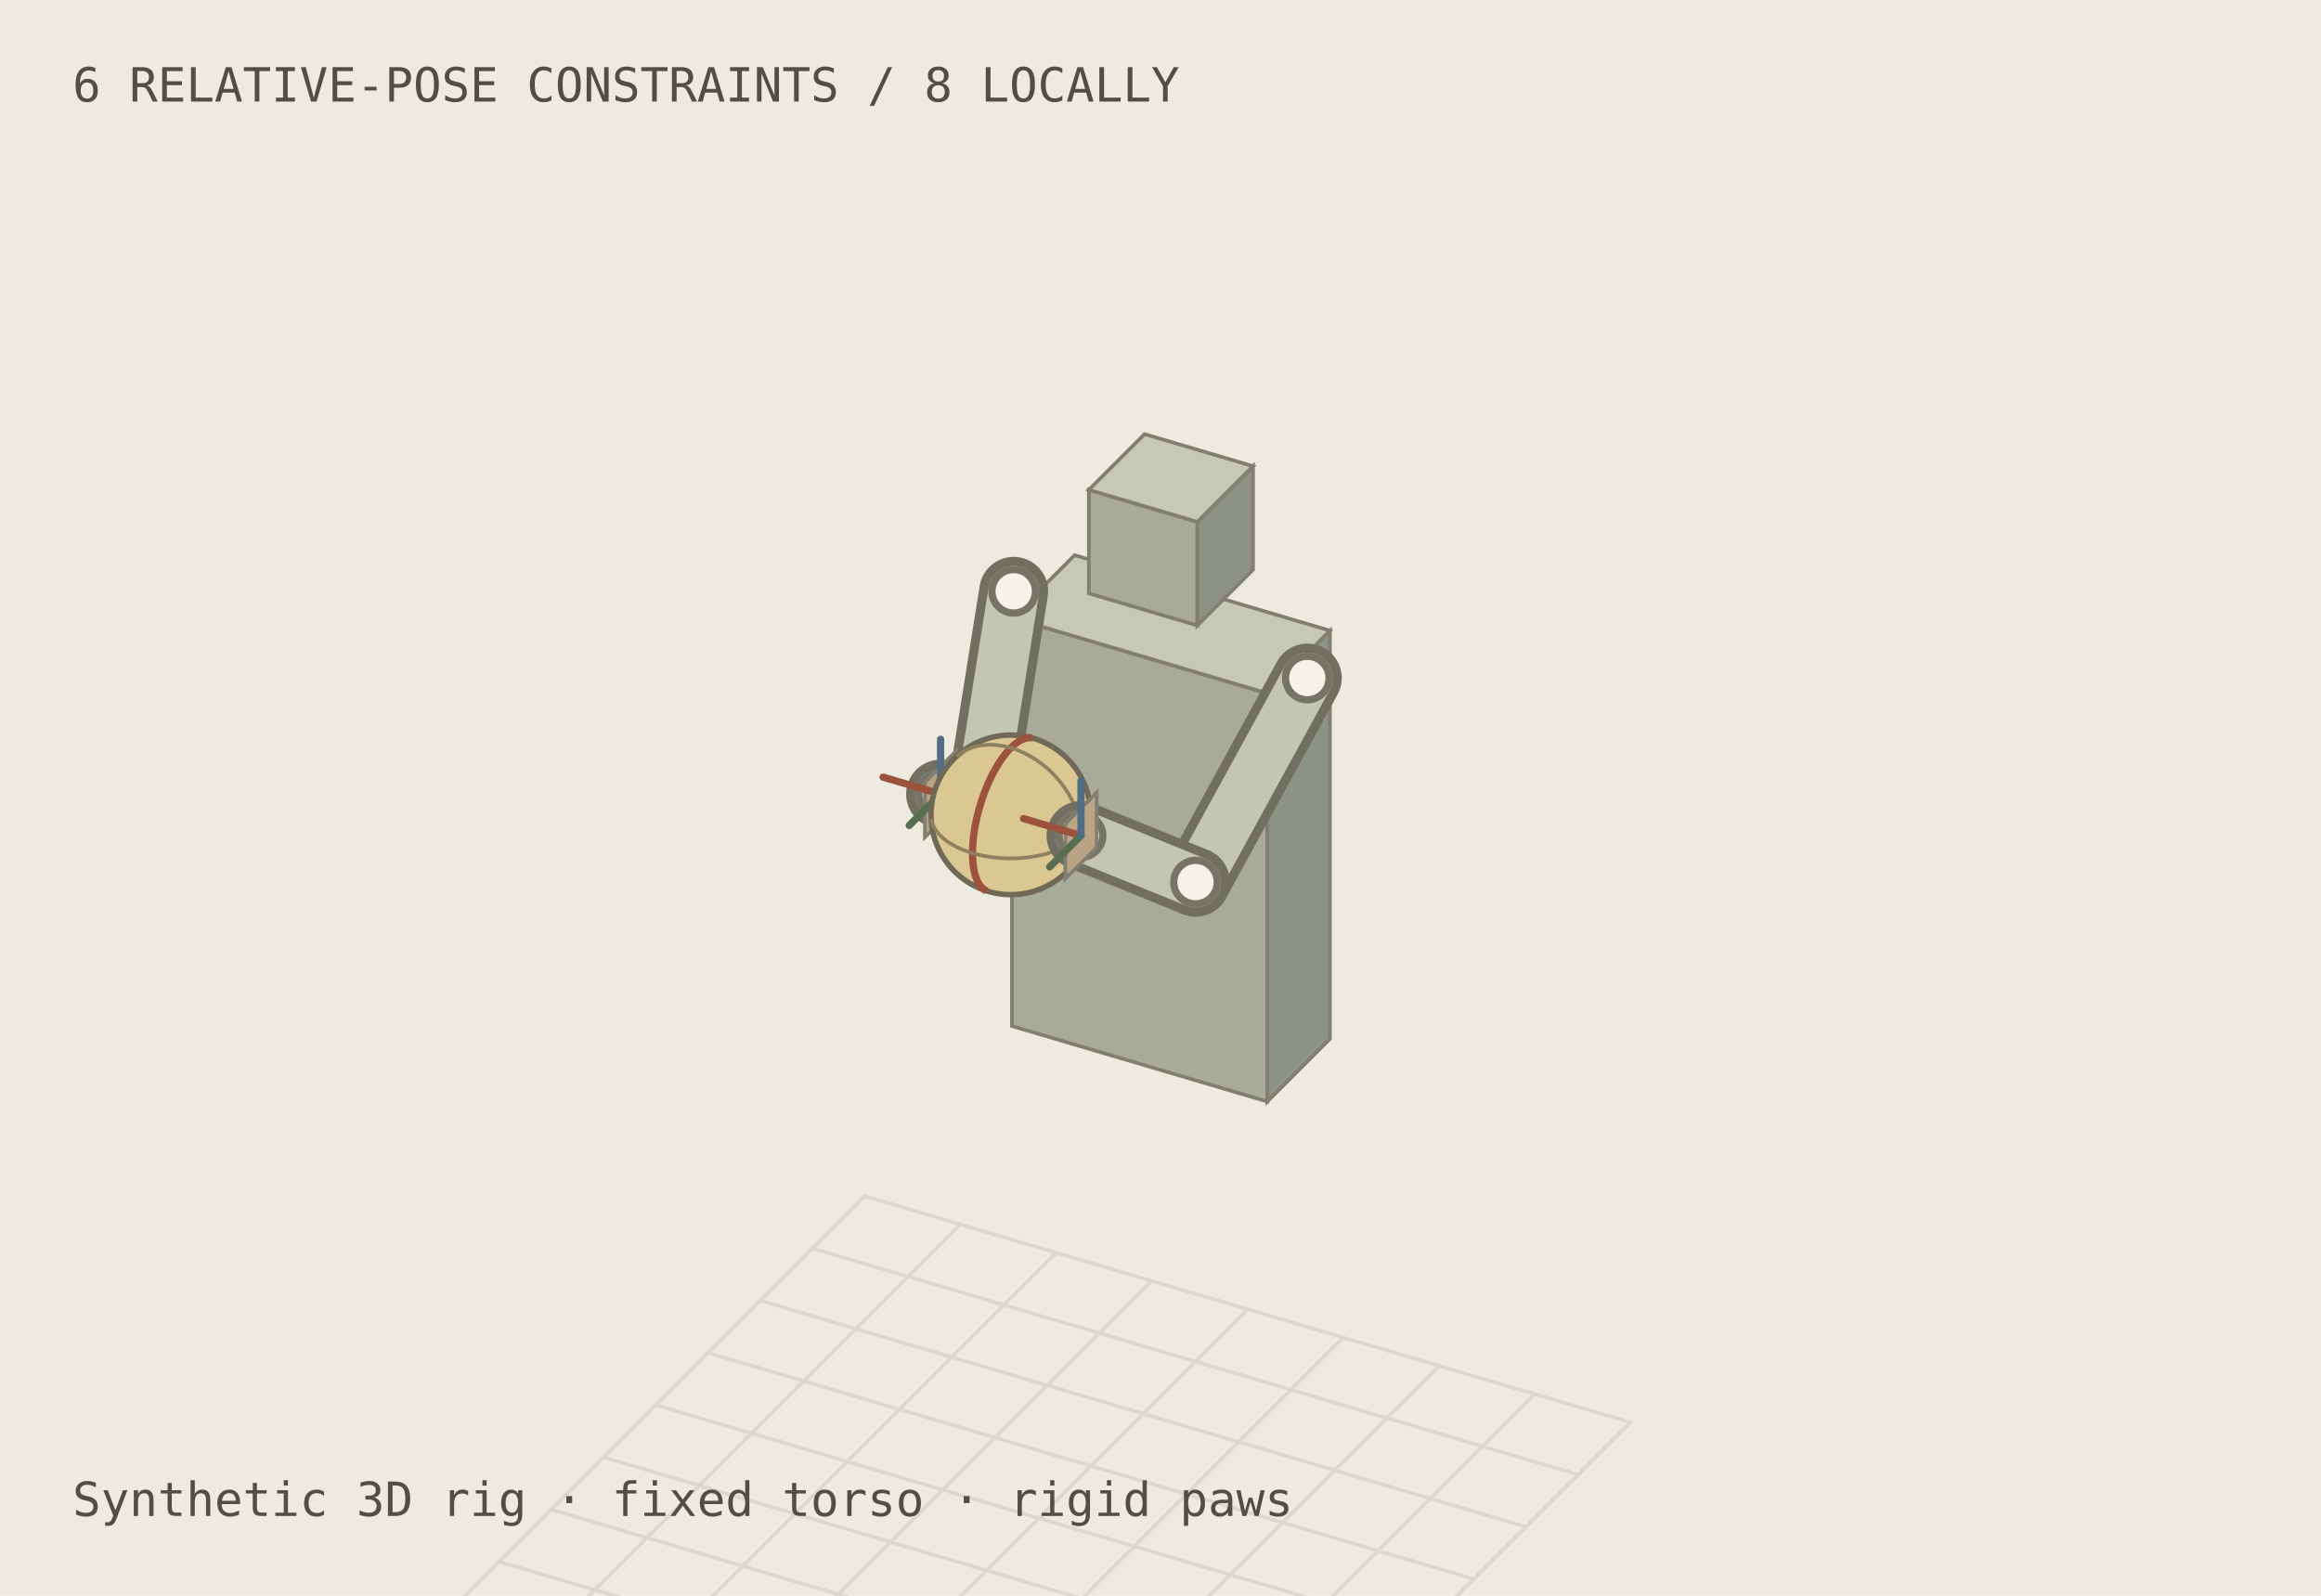
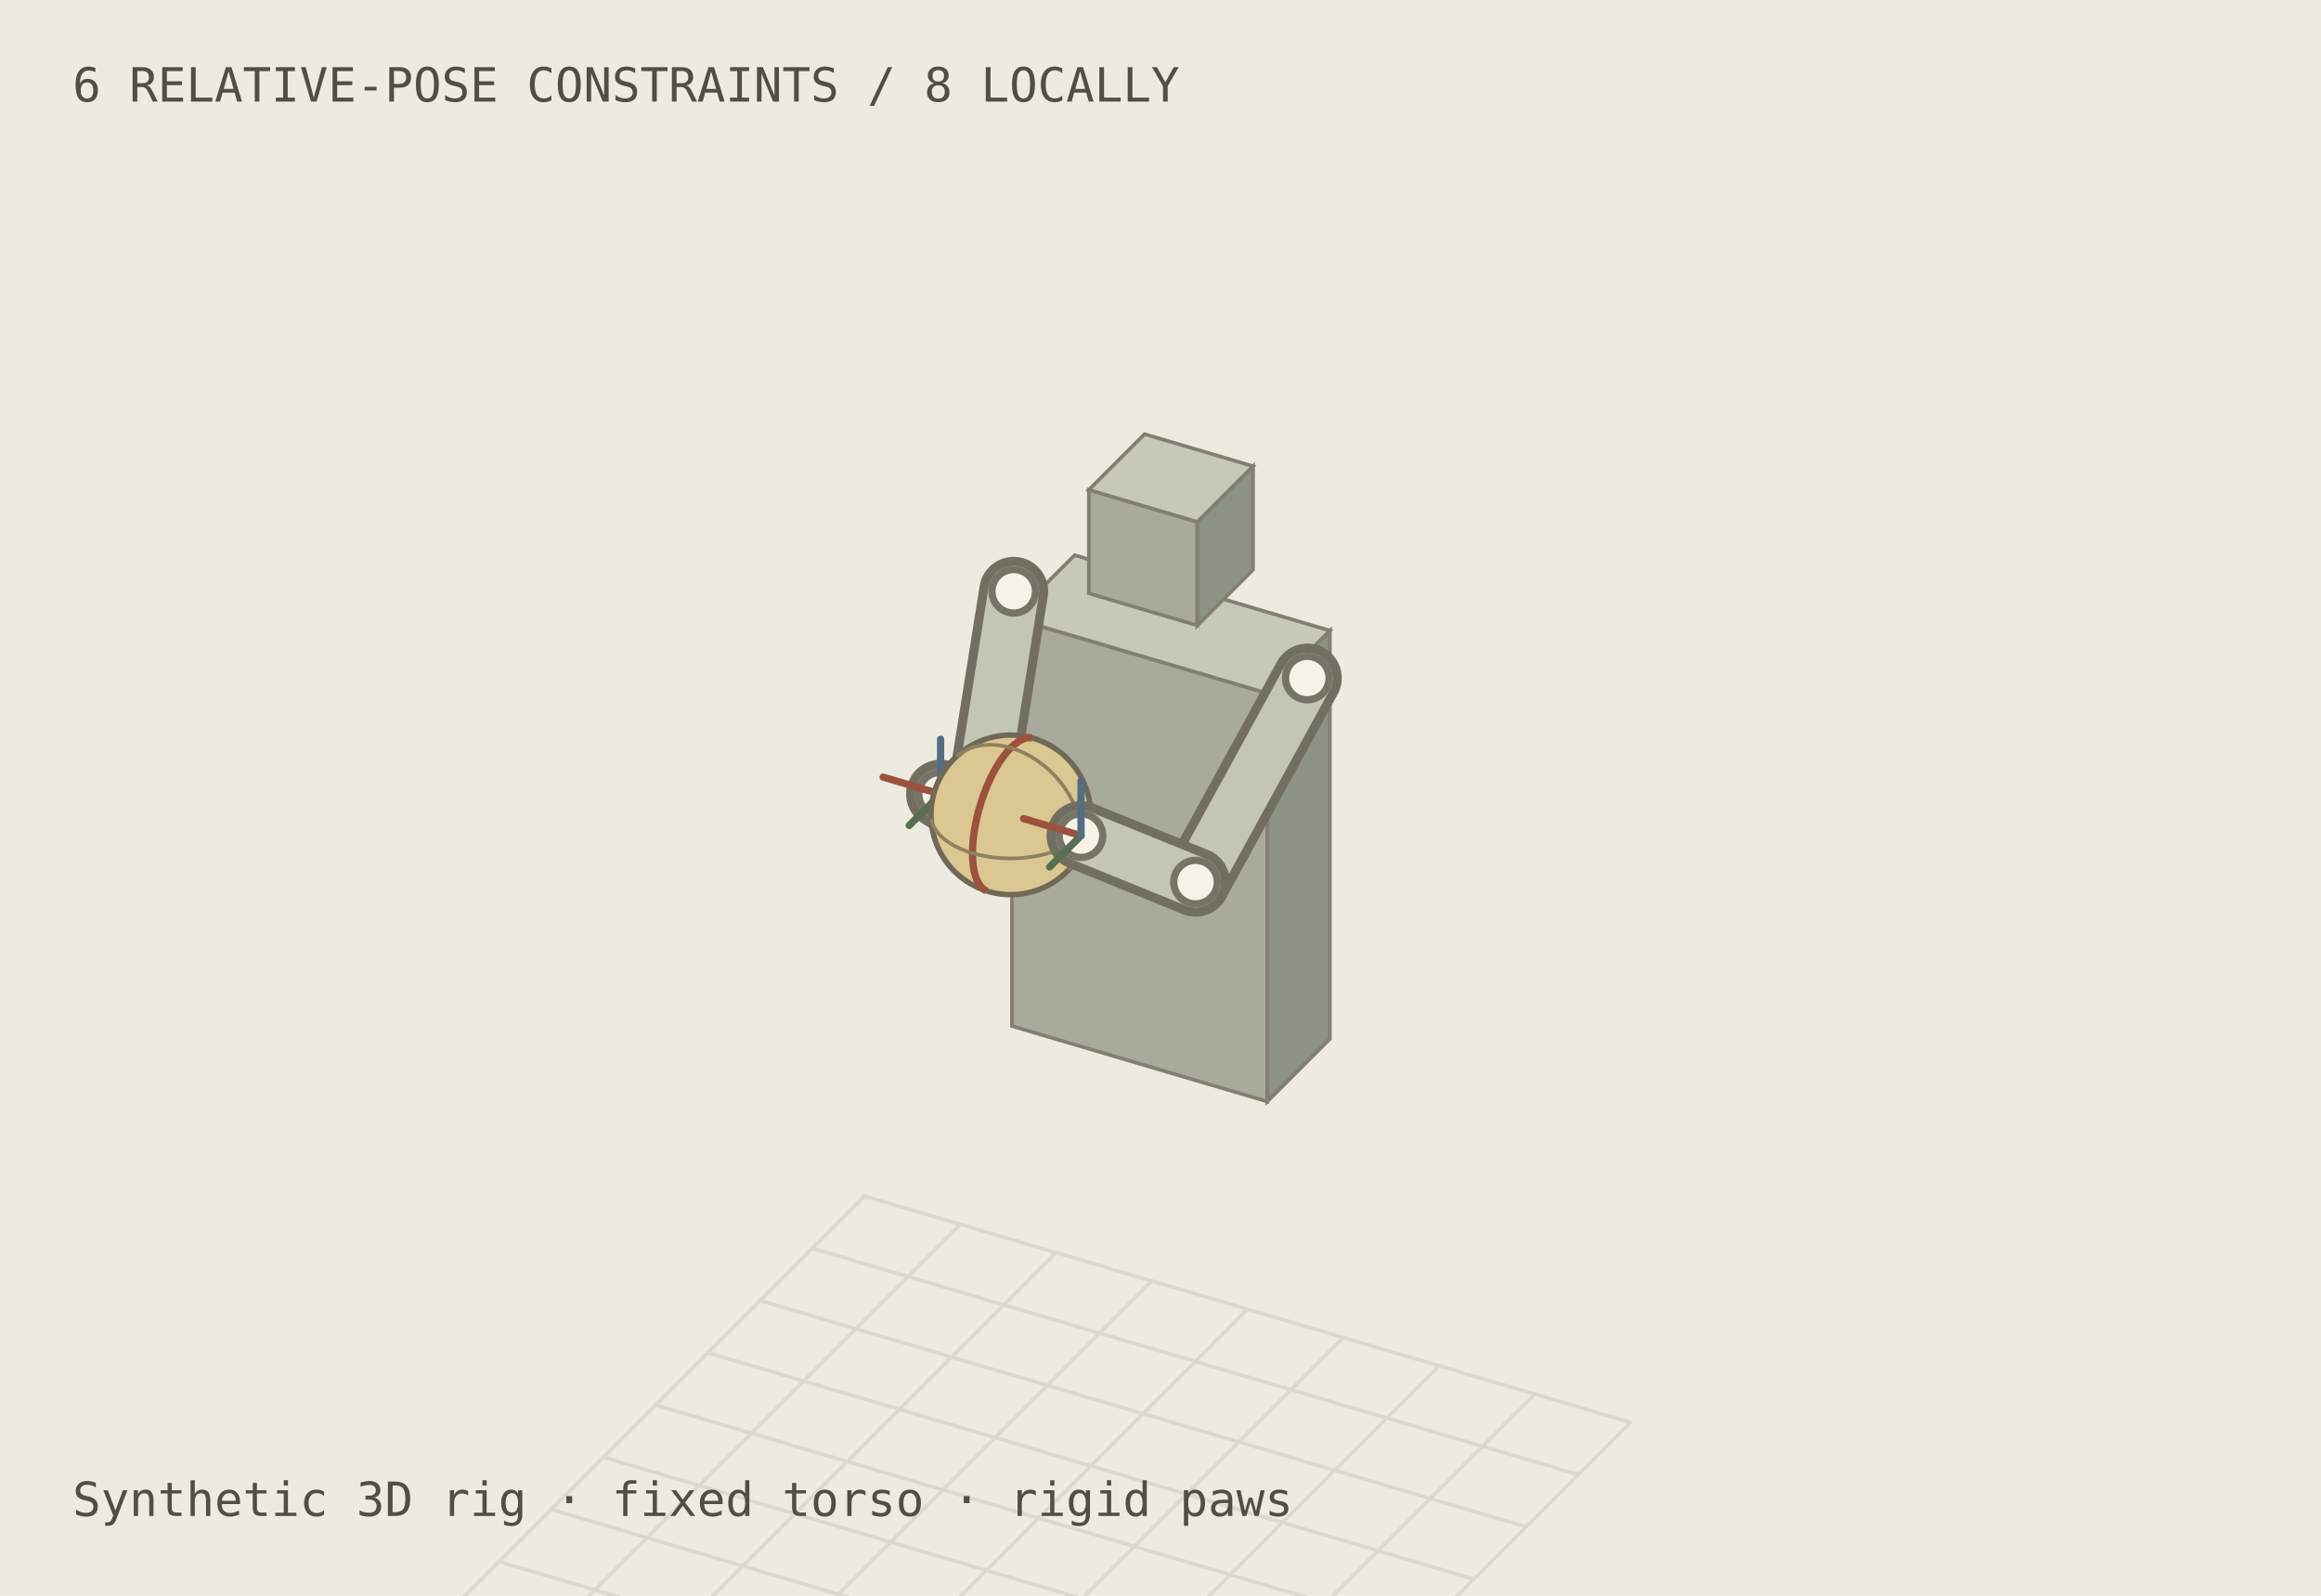
<svg xmlns="http://www.w3.org/2000/svg" viewBox="0 0 640 440" role="img" aria-labelledby="title desc">
  <rect width="640" height="440" fill="#edeadf" />
  <line x1="449.6" y1="392.2" x2="334.4" y2="507.4" stroke="#dcd8cd" stroke-width="1" stroke-linecap="round" />
  <line x1="449.6" y1="392.2" x2="238.4" y2="329.8" stroke="#dcd8cd" stroke-width="1" stroke-linecap="round" />
  <line x1="423.2" y1="384.4" x2="308" y2="499.6" stroke="#dcd8cd" stroke-width="1" stroke-linecap="round" />
  <line x1="435.2" y1="406.6" x2="224" y2="344.2" stroke="#dcd8cd" stroke-width="1" stroke-linecap="round" />
  <line x1="396.8" y1="376.6" x2="281.6" y2="491.8" stroke="#dcd8cd" stroke-width="1" stroke-linecap="round" />
  <line x1="420.8" y1="421" x2="209.6" y2="358.6" stroke="#dcd8cd" stroke-width="1" stroke-linecap="round" />
  <line x1="370.4" y1="368.8" x2="255.2" y2="484" stroke="#dcd8cd" stroke-width="1" stroke-linecap="round" />
  <line x1="406.4" y1="435.4" x2="195.2" y2="373" stroke="#dcd8cd" stroke-width="1" stroke-linecap="round" />
  <line x1="344" y1="361" x2="228.8" y2="476.2" stroke="#dcd8cd" stroke-width="1" stroke-linecap="round" />
  <line x1="392" y1="449.8" x2="180.8" y2="387.4" stroke="#dcd8cd" stroke-width="1" stroke-linecap="round" />
  <line x1="317.6" y1="353.2" x2="202.4" y2="468.4" stroke="#dcd8cd" stroke-width="1" stroke-linecap="round" />
  <line x1="377.6" y1="464.2" x2="166.4" y2="401.8" stroke="#dcd8cd" stroke-width="1" stroke-linecap="round" />
  <line x1="291.2" y1="345.4" x2="176" y2="460.6" stroke="#dcd8cd" stroke-width="1" stroke-linecap="round" />
  <line x1="363.2" y1="478.6" x2="152" y2="416.2" stroke="#dcd8cd" stroke-width="1" stroke-linecap="round" />
  <line x1="264.8" y1="337.6" x2="149.6" y2="452.8" stroke="#dcd8cd" stroke-width="1" stroke-linecap="round" />
  <line x1="348.8" y1="493" x2="137.6" y2="430.6" stroke="#dcd8cd" stroke-width="1" stroke-linecap="round" />
  <line x1="238.4" y1="329.8" x2="123.2" y2="445" stroke="#dcd8cd" stroke-width="1" stroke-linecap="round" />
  <line x1="334.4" y1="507.4" x2="123.2" y2="445" stroke="#dcd8cd" stroke-width="1" stroke-linecap="round" />
  <polygon points="349.44,303.72 279.04,282.92 279.04,170.36 349.44,191.16" fill="#a8aa9b" stroke="#827f72" />
  <polygon points="366.72,286.44 349.44,303.72 349.44,191.16 366.72,173.88" fill="#8c9284" stroke="#827f72" />
  <polygon points="366.72,173.88 296.32,153.08 279.04,170.36 349.44,191.16" fill="#c6c8b8" stroke="#827f72" />
  <polygon points="330.16,172.46 300.24,163.62 300.24,135.06 330.16,143.90" fill="#a8aa9b" stroke="#827f72" />
  <polygon points="345.52,157.10 330.16,172.46 330.16,143.90 345.52,128.54" fill="#8c9284" stroke="#827f72" />
  <polygon points="345.52,128.54 315.60,119.70 300.24,135.06 330.16,143.90" fill="#c6c8b8" stroke="#827f72" />
  <line x1="279.52" y1="163.04" x2="269.561" y2="225.469" stroke="#716f62" stroke-width="19" stroke-linecap="round" />
  <line x1="279.52" y1="163.04" x2="269.561" y2="225.469" stroke="#c3c6b4" stroke-width="14" stroke-linecap="round" />
  <line x1="269.561" y1="225.469" x2="259.36" y2="218.96" stroke="#716f62" stroke-width="19" stroke-linecap="round" />
  <line x1="269.561" y1="225.469" x2="259.36" y2="218.96" stroke="#c3c6b4" stroke-width="14" stroke-linecap="round" />
  <circle cx="279.52" cy="163.04" r="6" fill="#f5f2e8" stroke="#757466" stroke-width="2" />
  <circle cx="269.561" cy="225.469" r="6" fill="#f5f2e8" stroke="#757466" stroke-width="2" />
  <circle cx="259.36" cy="218.96" r="6" fill="#f5f2e8" stroke="#757466" stroke-width="2" />
-   <polygon points="263.68,222.20 255.04,230.84 255.04,215.72 263.68,207.08" fill="#b9a586" stroke="#827f72" />
  <line x1="259.36" y1="218.96" x2="243.52" y2="214.28" stroke="#9c523d" stroke-width="2" stroke-linecap="round" />
  <line x1="259.36" y1="218.96" x2="250.72" y2="227.6" stroke="#586e51" stroke-width="2" stroke-linecap="round" />
  <line x1="259.36" y1="218.96" x2="259.36" y2="203.84" stroke="#536d83" stroke-width="2" stroke-linecap="round" />
  <circle cx="278.72" cy="224.68" r="22" fill="#dbc791" stroke="#706957" stroke-width="1.5" />
  <polyline points="268.16,235.24 268.21,233.38 268.36,231.43 268.61,229.42 268.96,227.36 269.41,225.28 269.94,223.19 270.56,221.12 271.25,219.08 272.02,217.09 272.85,215.18 273.74,213.36 274.68,211.65 275.65,210.06 276.66,208.62 277.68,207.32 278.72,206.20 279.76,205.25 280.78,204.49 281.79,203.93 282.76,203.57 283.70,203.40 284.59,203.45" fill="none" stroke="#9c523d" stroke-width="2" />
  <polyline points="272.02,245.66 271.25,245.21 270.56,244.57 269.94,243.73 269.41,242.70 268.96,241.51 268.61,240.15 268.36,238.64 268.21,237.00 268.16,235.24" fill="none" stroke="#9c523d" stroke-width="2" />
  <polyline points="278.72,206.20 276.82,205.73 274.94,205.44 273.10,205.34 271.31,205.42 269.59,205.69 267.96,206.14 266.44,206.77 265.03,207.57 263.75,208.53" fill="none" stroke="#8f805f" stroke-width="1" />
  <polyline points="294.82,239.70 295.79,238.44 296.61,237.04 297.25,235.52 297.71,233.90 297.99,232.18 298.08,230.40 297.99,228.56 297.71,226.68 297.25,224.79 296.61,222.89 295.79,221.01 294.82,219.17 293.69,217.38 292.41,215.66 291.00,214.02 289.48,212.49 287.85,211.08 286.13,209.80 284.34,208.66 282.50,207.67 280.62,206.85 278.72,206.20" fill="none" stroke="#8f805f" stroke-width="1" />
  <polyline points="256.76,225.79 257.06,226.96 257.56,228.10 258.28,229.21 259.18,230.28 260.28,231.30 261.56,232.25 262.99,233.12 264.59,233.92 266.31,234.63 268.16,235.24 270.11,235.75 272.14,236.15 274.23,236.45 276.37,236.63 278.53,236.69 280.70,236.64 282.84,236.47 284.94,236.19 286.99,235.80 288.95,235.30 290.82,234.70 292.57,234.01 294.18,233.22 295.65,232.35 296.95,231.41 298.08,230.40 299.02,229.34 299.77,228.23 300.31,227.09 300.65,225.92 300.77,224.75" fill="none" stroke="#8f805f" stroke-width="1" />
  <line x1="360.48" y1="186.96" x2="329.654" y2="243.223" stroke="#716f62" stroke-width="19" stroke-linecap="round" />
  <line x1="360.48" y1="186.96" x2="329.654" y2="243.223" stroke="#c3c6b4" stroke-width="14" stroke-linecap="round" />
  <line x1="329.654" y1="243.223" x2="298.08" y2="230.4" stroke="#716f62" stroke-width="19" stroke-linecap="round" />
  <line x1="329.654" y1="243.223" x2="298.08" y2="230.4" stroke="#c3c6b4" stroke-width="14" stroke-linecap="round" />
  <circle cx="360.48" cy="186.96" r="6" fill="#f5f2e8" stroke="#757466" stroke-width="2" />
  <circle cx="329.654" cy="243.223" r="6" fill="#f5f2e8" stroke="#757466" stroke-width="2" />
  <circle cx="298.08" cy="230.4" r="6" fill="#f5f2e8" stroke="#757466" stroke-width="2" />
-   <polygon points="302.40,233.64 293.76,242.28 293.76,227.16 302.40,218.52" fill="#b9a586" stroke="#827f72" />
  <line x1="298.08" y1="230.4" x2="282.24" y2="225.72" stroke="#9c523d" stroke-width="2" stroke-linecap="round" />
  <line x1="298.08" y1="230.4" x2="289.44" y2="239.04" stroke="#586e51" stroke-width="2" stroke-linecap="round" />
  <line x1="298.08" y1="230.4" x2="298.08" y2="215.28" stroke="#536d83" stroke-width="2" stroke-linecap="round" />
  <g fill="#514e44" font-family="monospace" font-size="13">
    <text x="20" y="28">6 RELATIVE-POSE CONSTRAINTS / 8 LOCALLY</text>
    <text x="20" y="418">Synthetic 3D rig · fixed torso · rigid paws</text>
  </g>
</svg>
